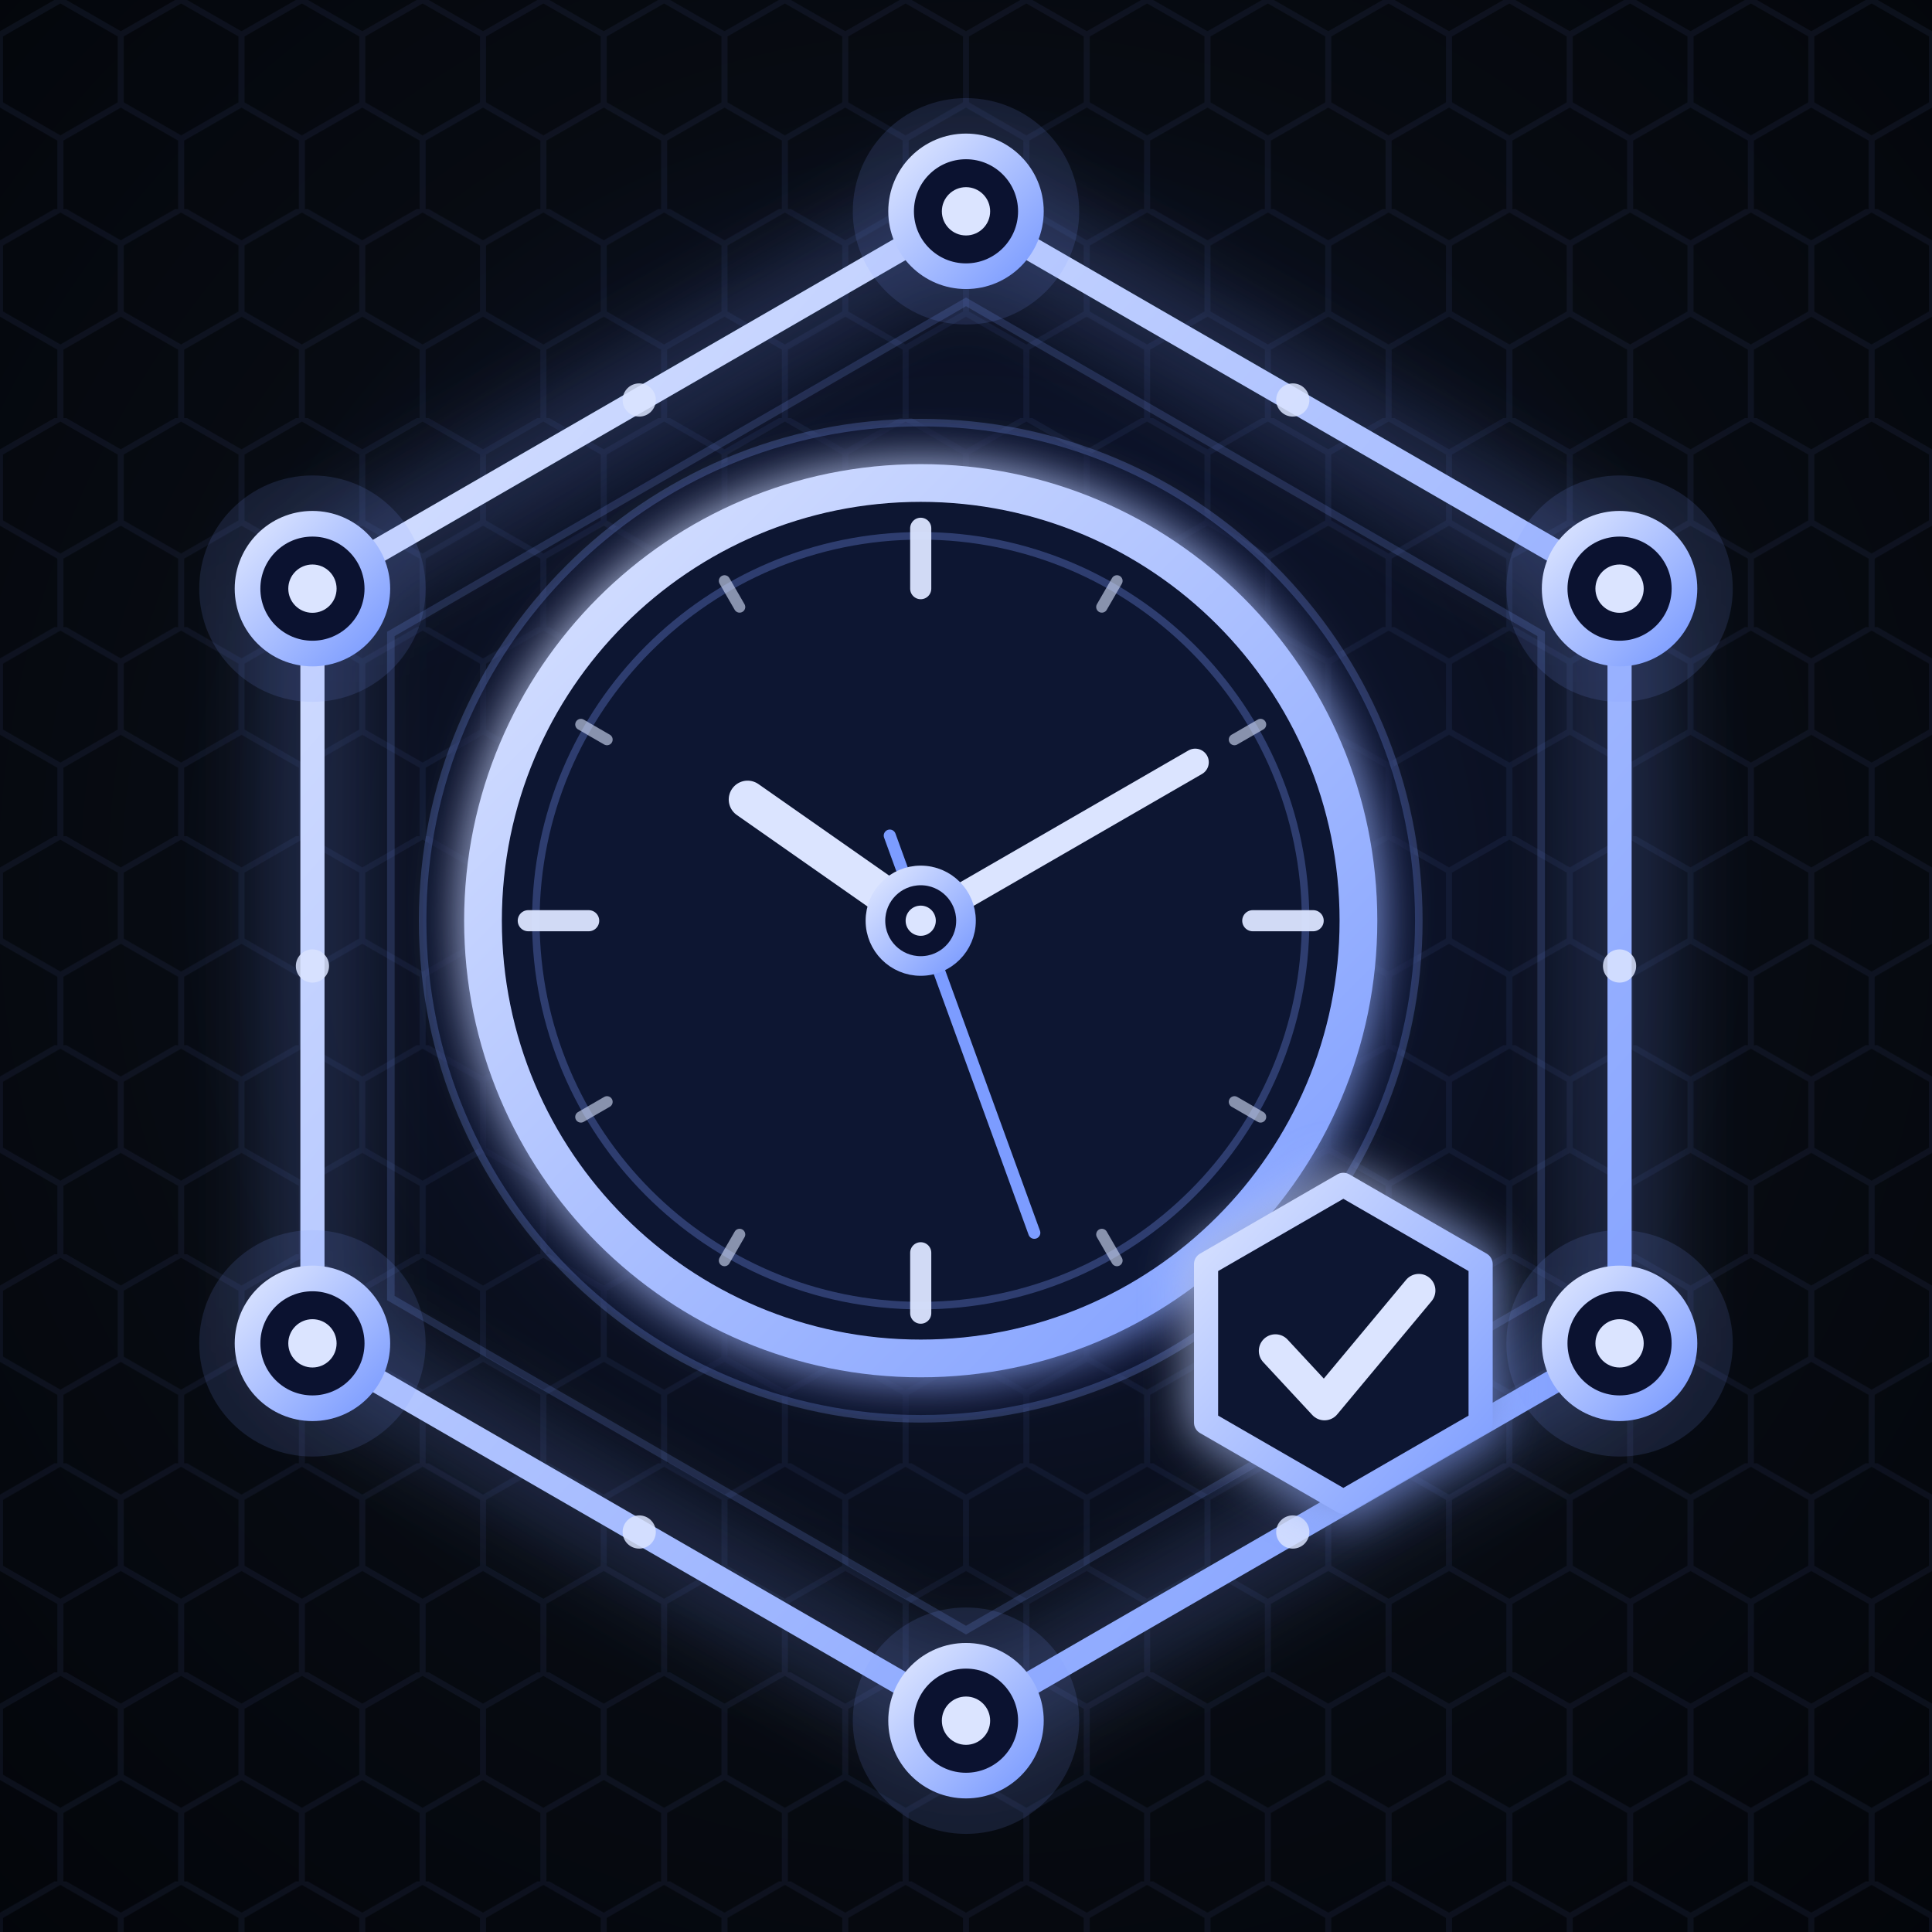
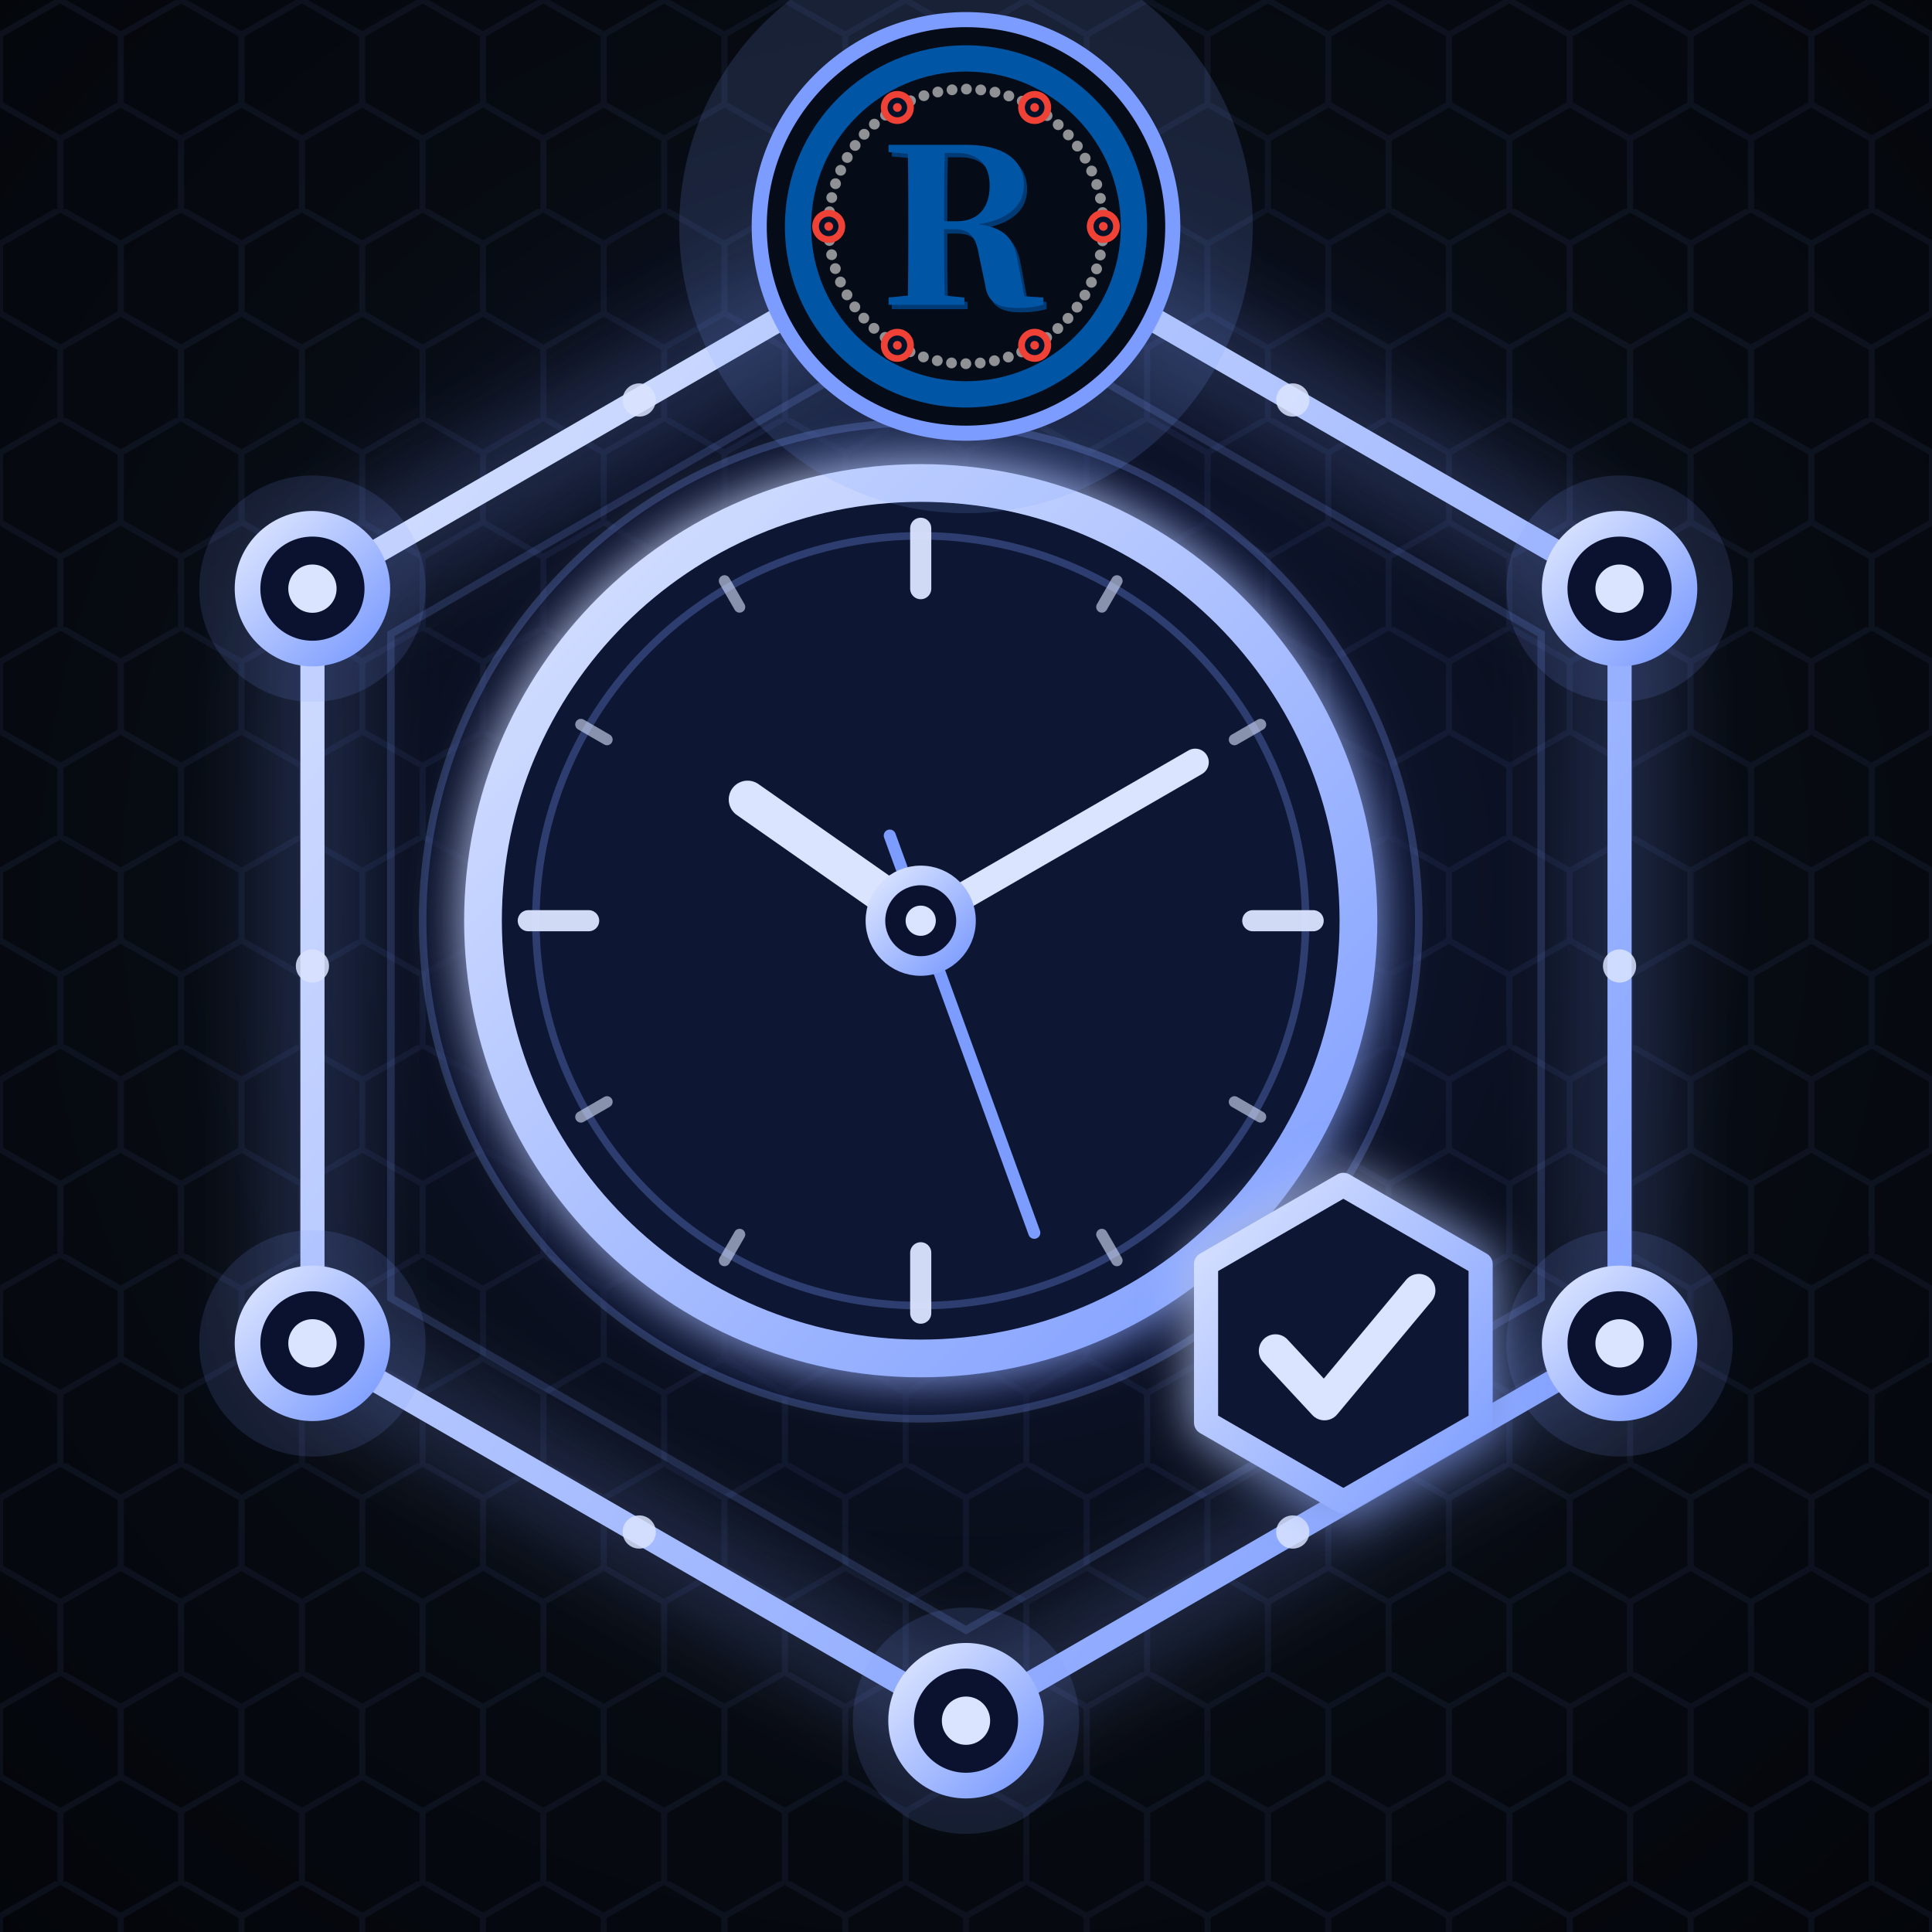
<svg xmlns="http://www.w3.org/2000/svg" width="256" height="256" viewBox="0 0 256 256">
  <defs>
    <radialGradient id="bgh" cx="50%" cy="46%" r="75%">
      <stop offset="0" stop-color="#141d45" />
      <stop offset="0.55" stop-color="#070b12" />
      <stop offset="1" stop-color="#03050a" />
    </radialGradient>
    <linearGradient id="toph" x1="0" y1="0" x2="1" y2="1">
      <stop offset="0" stop-color="#dbe4ff" />
      <stop offset="1" stop-color="#7c9cff" />
    </linearGradient>
    <linearGradient id="lefh" x1="0" y1="0" x2="1" y2="1">
      <stop offset="0" stop-color="#7c9cff" />
      <stop offset="1" stop-color="#3a4fa8" />
    </linearGradient>
    <linearGradient id="righ" x1="1" y1="0" x2="0" y2="1">
      <stop offset="0" stop-color="#3a4fa8" />
      <stop offset="1" stop-color="#0b1230" />
    </linearGradient>
    <linearGradient id="strh" x1="0" y1="0" x2="1" y2="1">
      <stop offset="0" stop-color="#dbe4ff" />
      <stop offset="1" stop-color="#7c9cff" />
    </linearGradient>
    <filter id="glowh" x="-30%" y="-30%" width="160%" height="160%">
      <feGaussianBlur stdDeviation="3.2" result="b" />
      <feMerge>
        <feMergeNode in="b" />
        <feMergeNode in="SourceGraphic" />
      </feMerge>
    </filter>
    <filter id="softh" x="-50%" y="-50%" width="200%" height="200%">
      <feGaussianBlur stdDeviation="6" />
    </filter>
    <pattern id="gridh" width="16" height="27.7" patternUnits="userSpaceOnUse" patternTransform="translate(0 0)">
      <path d="M8 0L16 4.6V13.8L8 18.4L0 13.8V4.6Z M8 18.4V27.7 M0 13.8L-8 18.4 M16 13.8L24 18.4" fill="none" stroke="#7c9cff" stroke-opacity="0.07" stroke-width="0.8" />
    </pattern>
  </defs>
  <rect width="256" height="256" fill="url(#bgh)" />
  <rect width="256" height="256" fill="url(#gridh)" />
  <polygon points="128,40 204.21,84 204.21,172 128,216 51.79,172 51.79,84" fill="none" stroke="#7c9cff" stroke-opacity="0.18" stroke-width="1" />
  <polygon points="128,28 214.6,78 214.6,178 128,228 41.4,178 41.4,78" fill="none" stroke="#7c9cff" stroke-opacity="0.35" stroke-width="7" filter="url(#softh)" />
  <polygon points="128,28 214.6,78 214.6,178 128,228 41.4,178 41.4,78" fill="none" stroke="url(#strh)" stroke-width="3.2" stroke-linejoin="round" />
  <circle cx="171.3" cy="53" r="2.2" fill="#dbe4ff" fill-opacity="0.85" />
  <circle cx="214.6" cy="128" r="2.2" fill="#dbe4ff" fill-opacity="0.85" />
  <circle cx="171.3" cy="203" r="2.2" fill="#dbe4ff" fill-opacity="0.85" />
  <circle cx="84.7" cy="203" r="2.2" fill="#dbe4ff" fill-opacity="0.85" />
  <circle cx="41.4" cy="128" r="2.2" fill="#dbe4ff" fill-opacity="0.85" />
  <circle cx="84.7" cy="53" r="2.2" fill="#dbe4ff" fill-opacity="0.85" />
  <circle cx="128" cy="28" r="15" fill="#7c9cff" fill-opacity="0.14" />
  <circle cx="128" cy="28" r="8.6" fill="#0b1230" stroke="url(#strh)" stroke-width="3.4" />
  <circle cx="128" cy="28" r="3.2" fill="#dbe4ff" />
  <circle cx="214.6" cy="78" r="15" fill="#7c9cff" fill-opacity="0.14" />
  <circle cx="214.6" cy="78" r="8.6" fill="#0b1230" stroke="url(#strh)" stroke-width="3.4" />
  <circle cx="214.6" cy="78" r="3.2" fill="#dbe4ff" />
  <circle cx="214.6" cy="178" r="15" fill="#7c9cff" fill-opacity="0.14" />
  <circle cx="214.6" cy="178" r="8.6" fill="#0b1230" stroke="url(#strh)" stroke-width="3.4" />
  <circle cx="214.6" cy="178" r="3.2" fill="#dbe4ff" />
  <circle cx="128" cy="228" r="15" fill="#7c9cff" fill-opacity="0.14" />
  <circle cx="128" cy="228" r="8.6" fill="#0b1230" stroke="url(#strh)" stroke-width="3.4" />
  <circle cx="128" cy="228" r="3.2" fill="#dbe4ff" />
  <circle cx="41.4" cy="178" r="15" fill="#7c9cff" fill-opacity="0.14" />
  <circle cx="41.4" cy="178" r="8.6" fill="#0b1230" stroke="url(#strh)" stroke-width="3.4" />
  <circle cx="41.4" cy="178" r="3.2" fill="#dbe4ff" />
  <circle cx="41.4" cy="78" r="15" fill="#7c9cff" fill-opacity="0.14" />
  <circle cx="41.4" cy="78" r="8.6" fill="#0b1230" stroke="url(#strh)" stroke-width="3.4" />
  <circle cx="41.4" cy="78" r="3.2" fill="#dbe4ff" />
  <circle cx="122" cy="122" r="66" fill="#0b1230" fill-opacity="0.6" stroke="#7c9cff" stroke-opacity="0.25" />
  <g filter="url(#glowh)">
    <circle cx="122" cy="122" r="58" fill="#0b1230" stroke="url(#strh)" stroke-width="5" />
  </g>
  <circle cx="122" cy="122" r="51" fill="none" stroke="#7c9cff" stroke-opacity="0.3" stroke-width="1" />
  <line x1="122" y1="70" x2="122" y2="78" stroke="#dbe4ff" stroke-opacity="0.95" stroke-width="2.8" stroke-linecap="round" />
  <line x1="148" y1="76.97" x2="146" y2="80.43" stroke="#dbe4ff" stroke-opacity="0.6" stroke-width="1.5" stroke-linecap="round" />
  <line x1="167.03" y1="96" x2="163.57" y2="98" stroke="#dbe4ff" stroke-opacity="0.6" stroke-width="1.5" stroke-linecap="round" />
  <line x1="174" y1="122" x2="166" y2="122" stroke="#dbe4ff" stroke-opacity="0.95" stroke-width="2.8" stroke-linecap="round" />
  <line x1="167.03" y1="148" x2="163.57" y2="146" stroke="#dbe4ff" stroke-opacity="0.6" stroke-width="1.5" stroke-linecap="round" />
  <line x1="148" y1="167.03" x2="146" y2="163.57" stroke="#dbe4ff" stroke-opacity="0.6" stroke-width="1.5" stroke-linecap="round" />
  <line x1="122" y1="174" x2="122" y2="166" stroke="#dbe4ff" stroke-opacity="0.95" stroke-width="2.8" stroke-linecap="round" />
  <line x1="96" y1="167.03" x2="98" y2="163.57" stroke="#dbe4ff" stroke-opacity="0.6" stroke-width="1.5" stroke-linecap="round" />
  <line x1="76.97" y1="148" x2="80.43" y2="146" stroke="#dbe4ff" stroke-opacity="0.6" stroke-width="1.5" stroke-linecap="round" />
  <line x1="70" y1="122" x2="78" y2="122" stroke="#dbe4ff" stroke-opacity="0.95" stroke-width="2.8" stroke-linecap="round" />
  <line x1="76.97" y1="96" x2="80.43" y2="98" stroke="#dbe4ff" stroke-opacity="0.6" stroke-width="1.5" stroke-linecap="round" />
  <line x1="96" y1="76.97" x2="98" y2="80.43" stroke="#dbe4ff" stroke-opacity="0.6" stroke-width="1.5" stroke-linecap="round" />
  <line x1="122" y1="122" x2="99.06" y2="105.94" stroke="#dbe4ff" stroke-width="5" stroke-linecap="round" />
  <line x1="122" y1="122" x2="158.37" y2="101" stroke="#dbe4ff" stroke-width="3.6" stroke-linecap="round" />
  <line x1="117.9" y1="110.72" x2="137.05" y2="163.35" stroke="#7c9cff" stroke-width="1.6" stroke-linecap="round" />
  <circle cx="122" cy="122" r="6" fill="#0b1230" stroke="url(#strh)" stroke-width="2.6" />
  <circle cx="122" cy="122" r="2" fill="#dbe4ff" />
  <g filter="url(#glowh)">
    <polygon points="178,157 196.19,167.5 196.19,188.5 178,199 159.81,188.5 159.81,167.5" fill="#0b1230" stroke="url(#strh)" stroke-width="3.2" stroke-linejoin="round" />
  </g>
  <path d="M169 179 L175.5 186 L188 171" fill="none" stroke="#dbe4ff" stroke-width="4.4" stroke-linecap="round" stroke-linejoin="round" />
+   <g id="piece-radthal">
+     <circle cx="128" cy="30" r="38" fill="#7c9cff" fill-opacity="0.16" />
+     <circle cx="128" cy="30" r="27.4" fill="#050b17" stroke="#7c9cff" stroke-width="2" />
+     <g transform="translate(128 30) scale(0.19355) translate(-128 -128)">
+       <circle cx="128" cy="128" r="124" fill="#0055A4" />
+       <circle cx="128" cy="128" r="106" fill="#050b17" />
+       <circle cx="128" cy="128" r="94" fill="none" stroke="#8F9195" stroke-width="7.4" stroke-dasharray="0.01 9.84" stroke-linecap="round" />
+       <circle cx="222.00" cy="128.00" r="9" fill="#02122a" stroke="#EF4135" stroke-width="4.6" />
+       <circle cx="222.00" cy="128.00" r="3" fill="#EF4135" />
+       <circle cx="175.00" cy="209.41" r="9" fill="#02122a" stroke="#EF4135" stroke-width="4.6" />
+       <circle cx="175.00" cy="209.41" r="3" fill="#EF4135" />
+       <circle cx="81.00" cy="209.41" r="9" fill="#02122a" stroke="#EF4135" stroke-width="4.6" />
+       <circle cx="81.00" cy="209.41" r="3" fill="#EF4135" />
+       <circle cx="34.00" cy="128.00" r="9" fill="#02122a" stroke="#EF4135" stroke-width="4.6" />
+       <circle cx="34.00" cy="128.00" r="3" fill="#EF4135" />
+       <circle cx="81.00" cy="46.59" r="9" fill="#02122a" stroke="#EF4135" stroke-width="4.6" />
+       <circle cx="81.00" cy="46.59" r="3" fill="#EF4135" />
+       <circle cx="175.00" cy="46.59" r="9" fill="#02122a" stroke="#EF4135" stroke-width="4.6" />
+       <circle cx="175.00" cy="46.59" r="3" fill="#EF4135" />
+       <path d="M75 77.13 88.2 78.3C88.49 93.4 88.49 108.5 88.49 123.75V130.2C88.49 145.45 88.49 160.55 88.2 175.36L75 176.67V181.66H126.9V176.67L113.41 175.36C112.97 160.4 112.97 145.3 112.97 129.91H120.01C131.3 129.91 134.82 135.77 136.87 147.79L141.12 168.02C142.59 179.9 150.07 183.86 163.55 183.86C170.88 183.86 174.99 183.13 181 181.66V176.67L167.95 175.8L163.41 151.75C160.91 137.24 155.64 129.03 136.43 126.53C159.59 123.02 167.66 111.73 167.66 99.7C167.66 82.26 153.58 72.14 127.93 72.14H75ZM113.41 77.71H121.62C136.43 77.71 144.2 85.63 144.2 100.14C144.2 113.49 137.9 124.48 121.48 124.48H112.97C112.97 107.62 112.97 92.52 113.41 77.71Z" transform="translate(2.2 3)" fill="#003a75" />
+       <path d="M75 77.13 88.2 78.3C88.49 93.4 88.49 108.5 88.49 123.75V130.2C88.49 145.45 88.49 160.55 88.2 175.36L75 176.67V181.66H126.9V176.67L113.41 175.36C112.97 160.4 112.97 145.3 112.97 129.91H120.01C131.3 129.91 134.82 135.77 136.87 147.79L141.12 168.02C142.59 179.9 150.07 183.86 163.55 183.86C170.88 183.86 174.99 183.13 181 181.66V176.67L167.95 175.8L163.41 151.75C160.91 137.24 155.64 129.03 136.43 126.53C159.59 123.02 167.66 111.73 167.66 99.7C167.66 82.26 153.58 72.14 127.93 72.14H75ZM113.41 77.71H121.62C136.43 77.71 144.2 85.63 144.2 100.14C144.2 113.49 137.9 124.48 121.48 124.48H112.97C112.97 107.62 112.97 92.52 113.41 77.71Z" fill="#0055A4" />
+     </g>
+   </g>
</svg>
